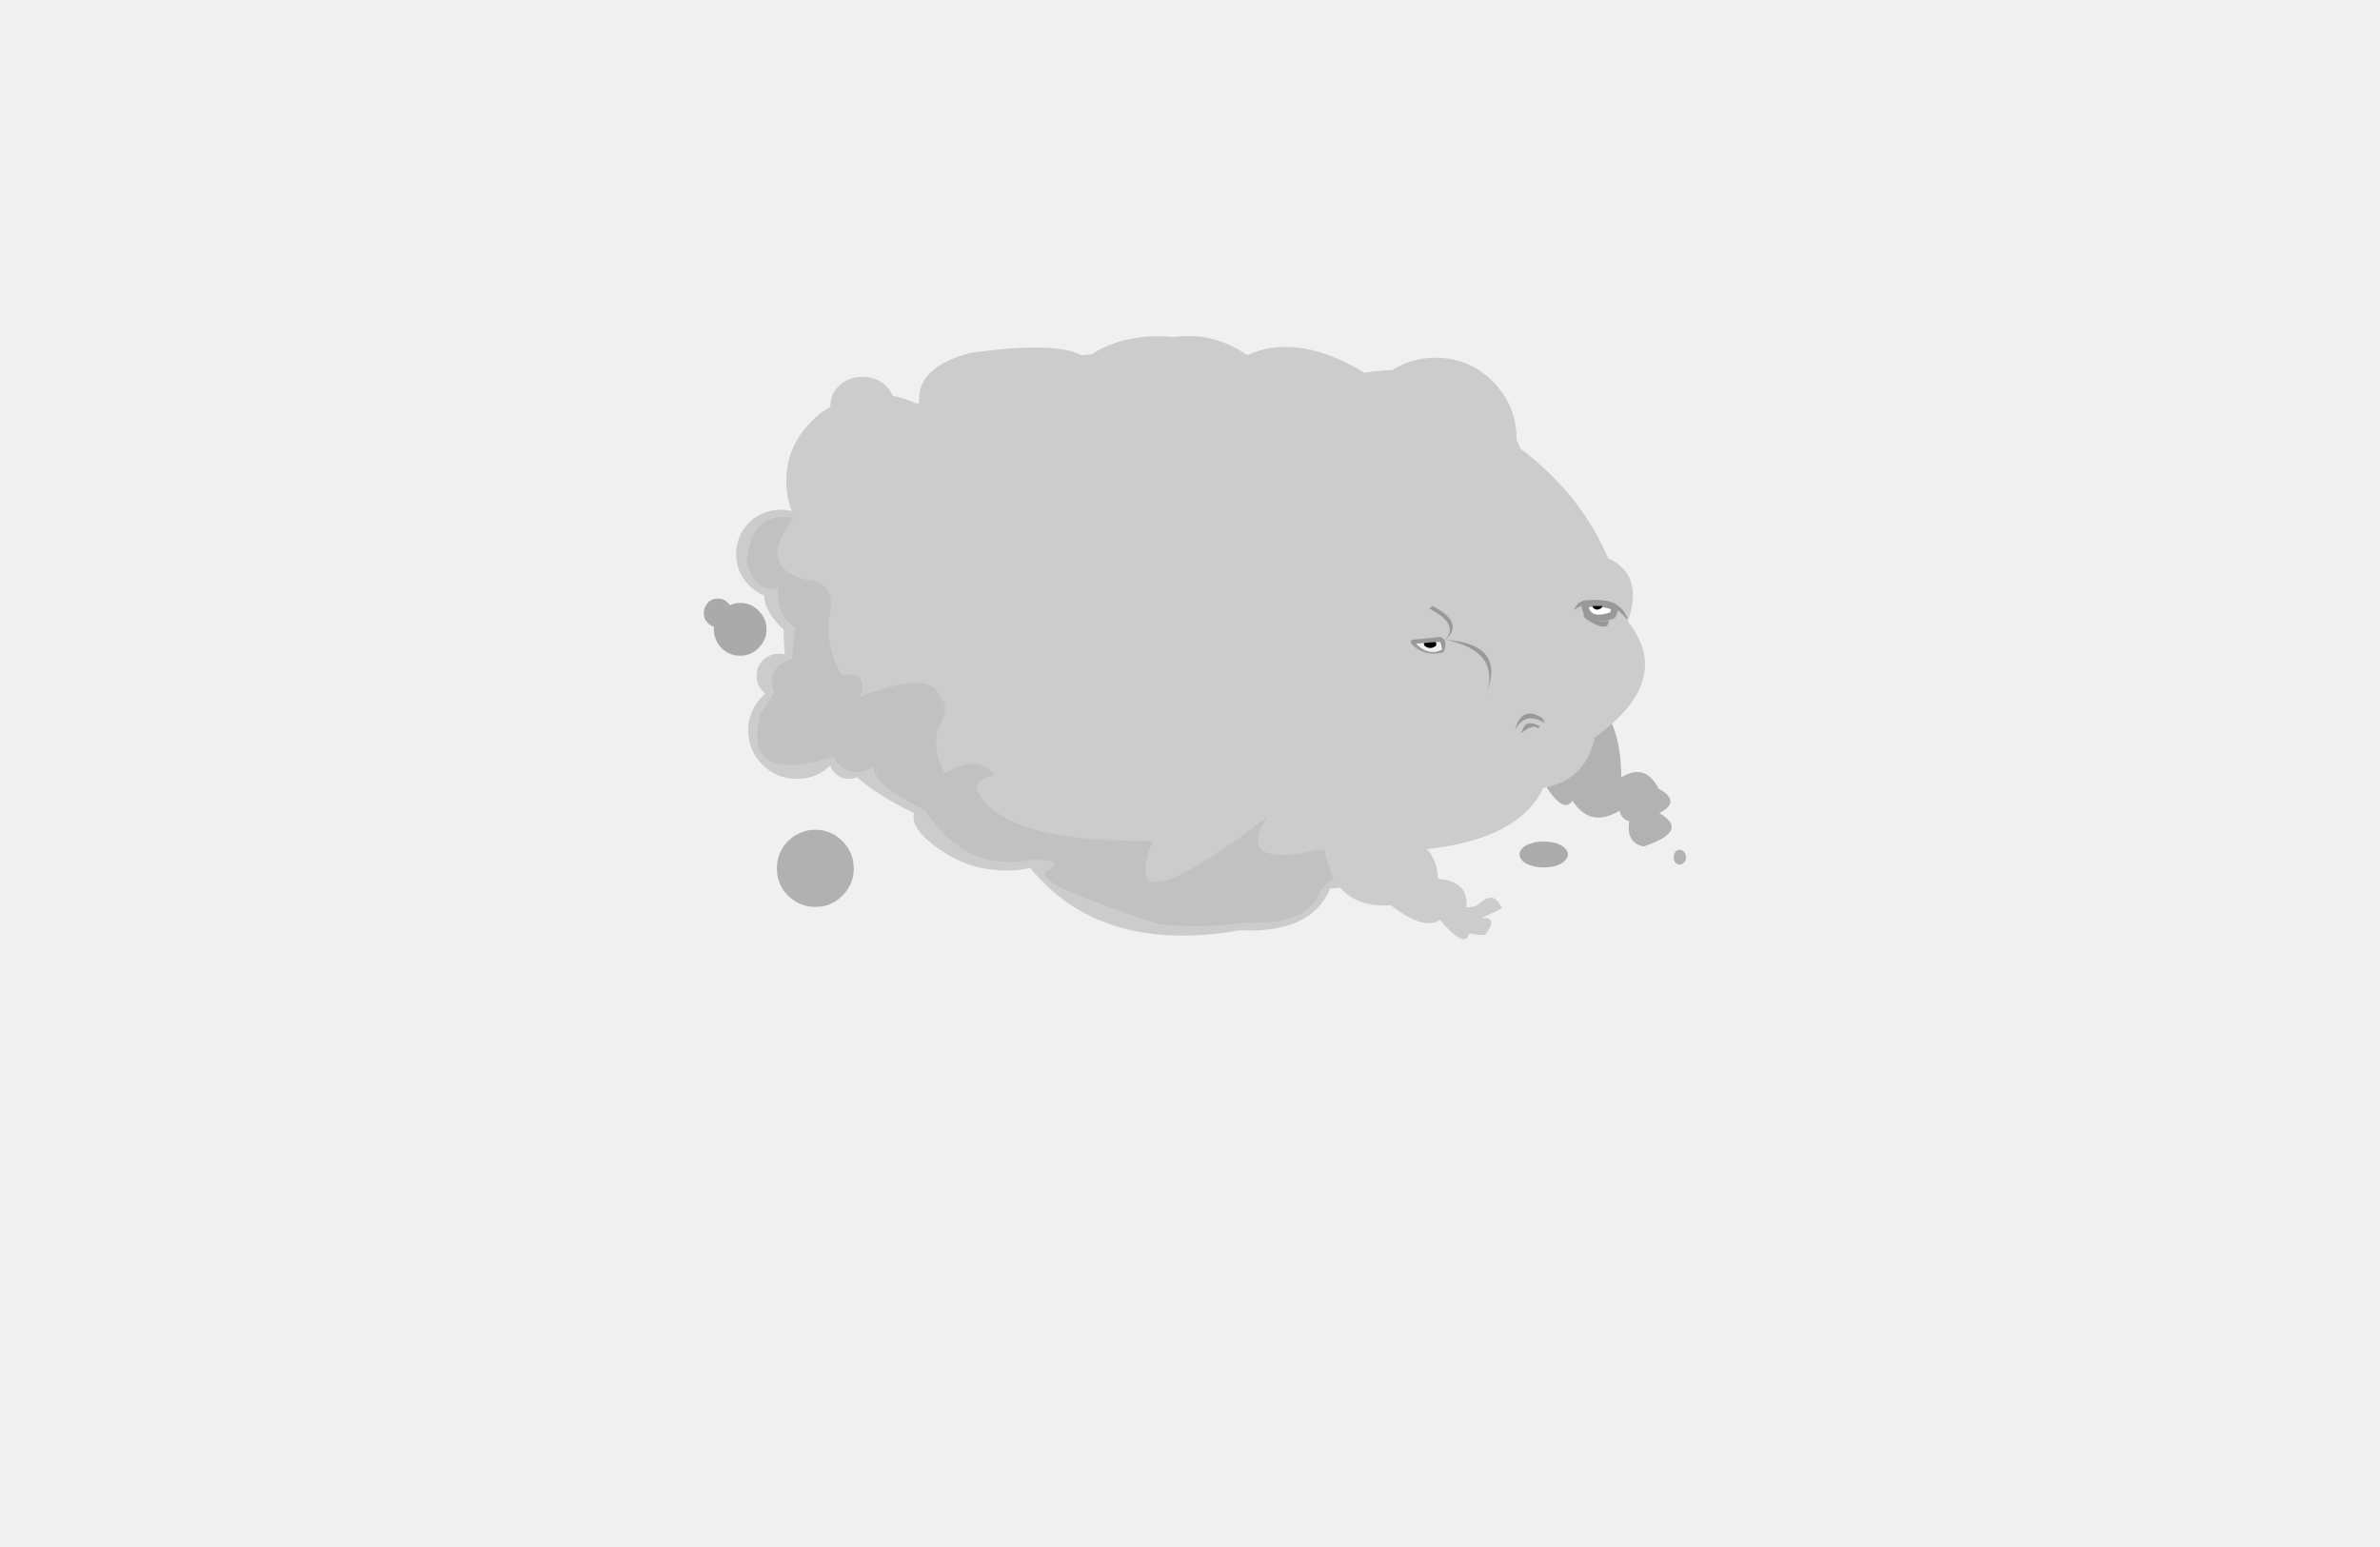
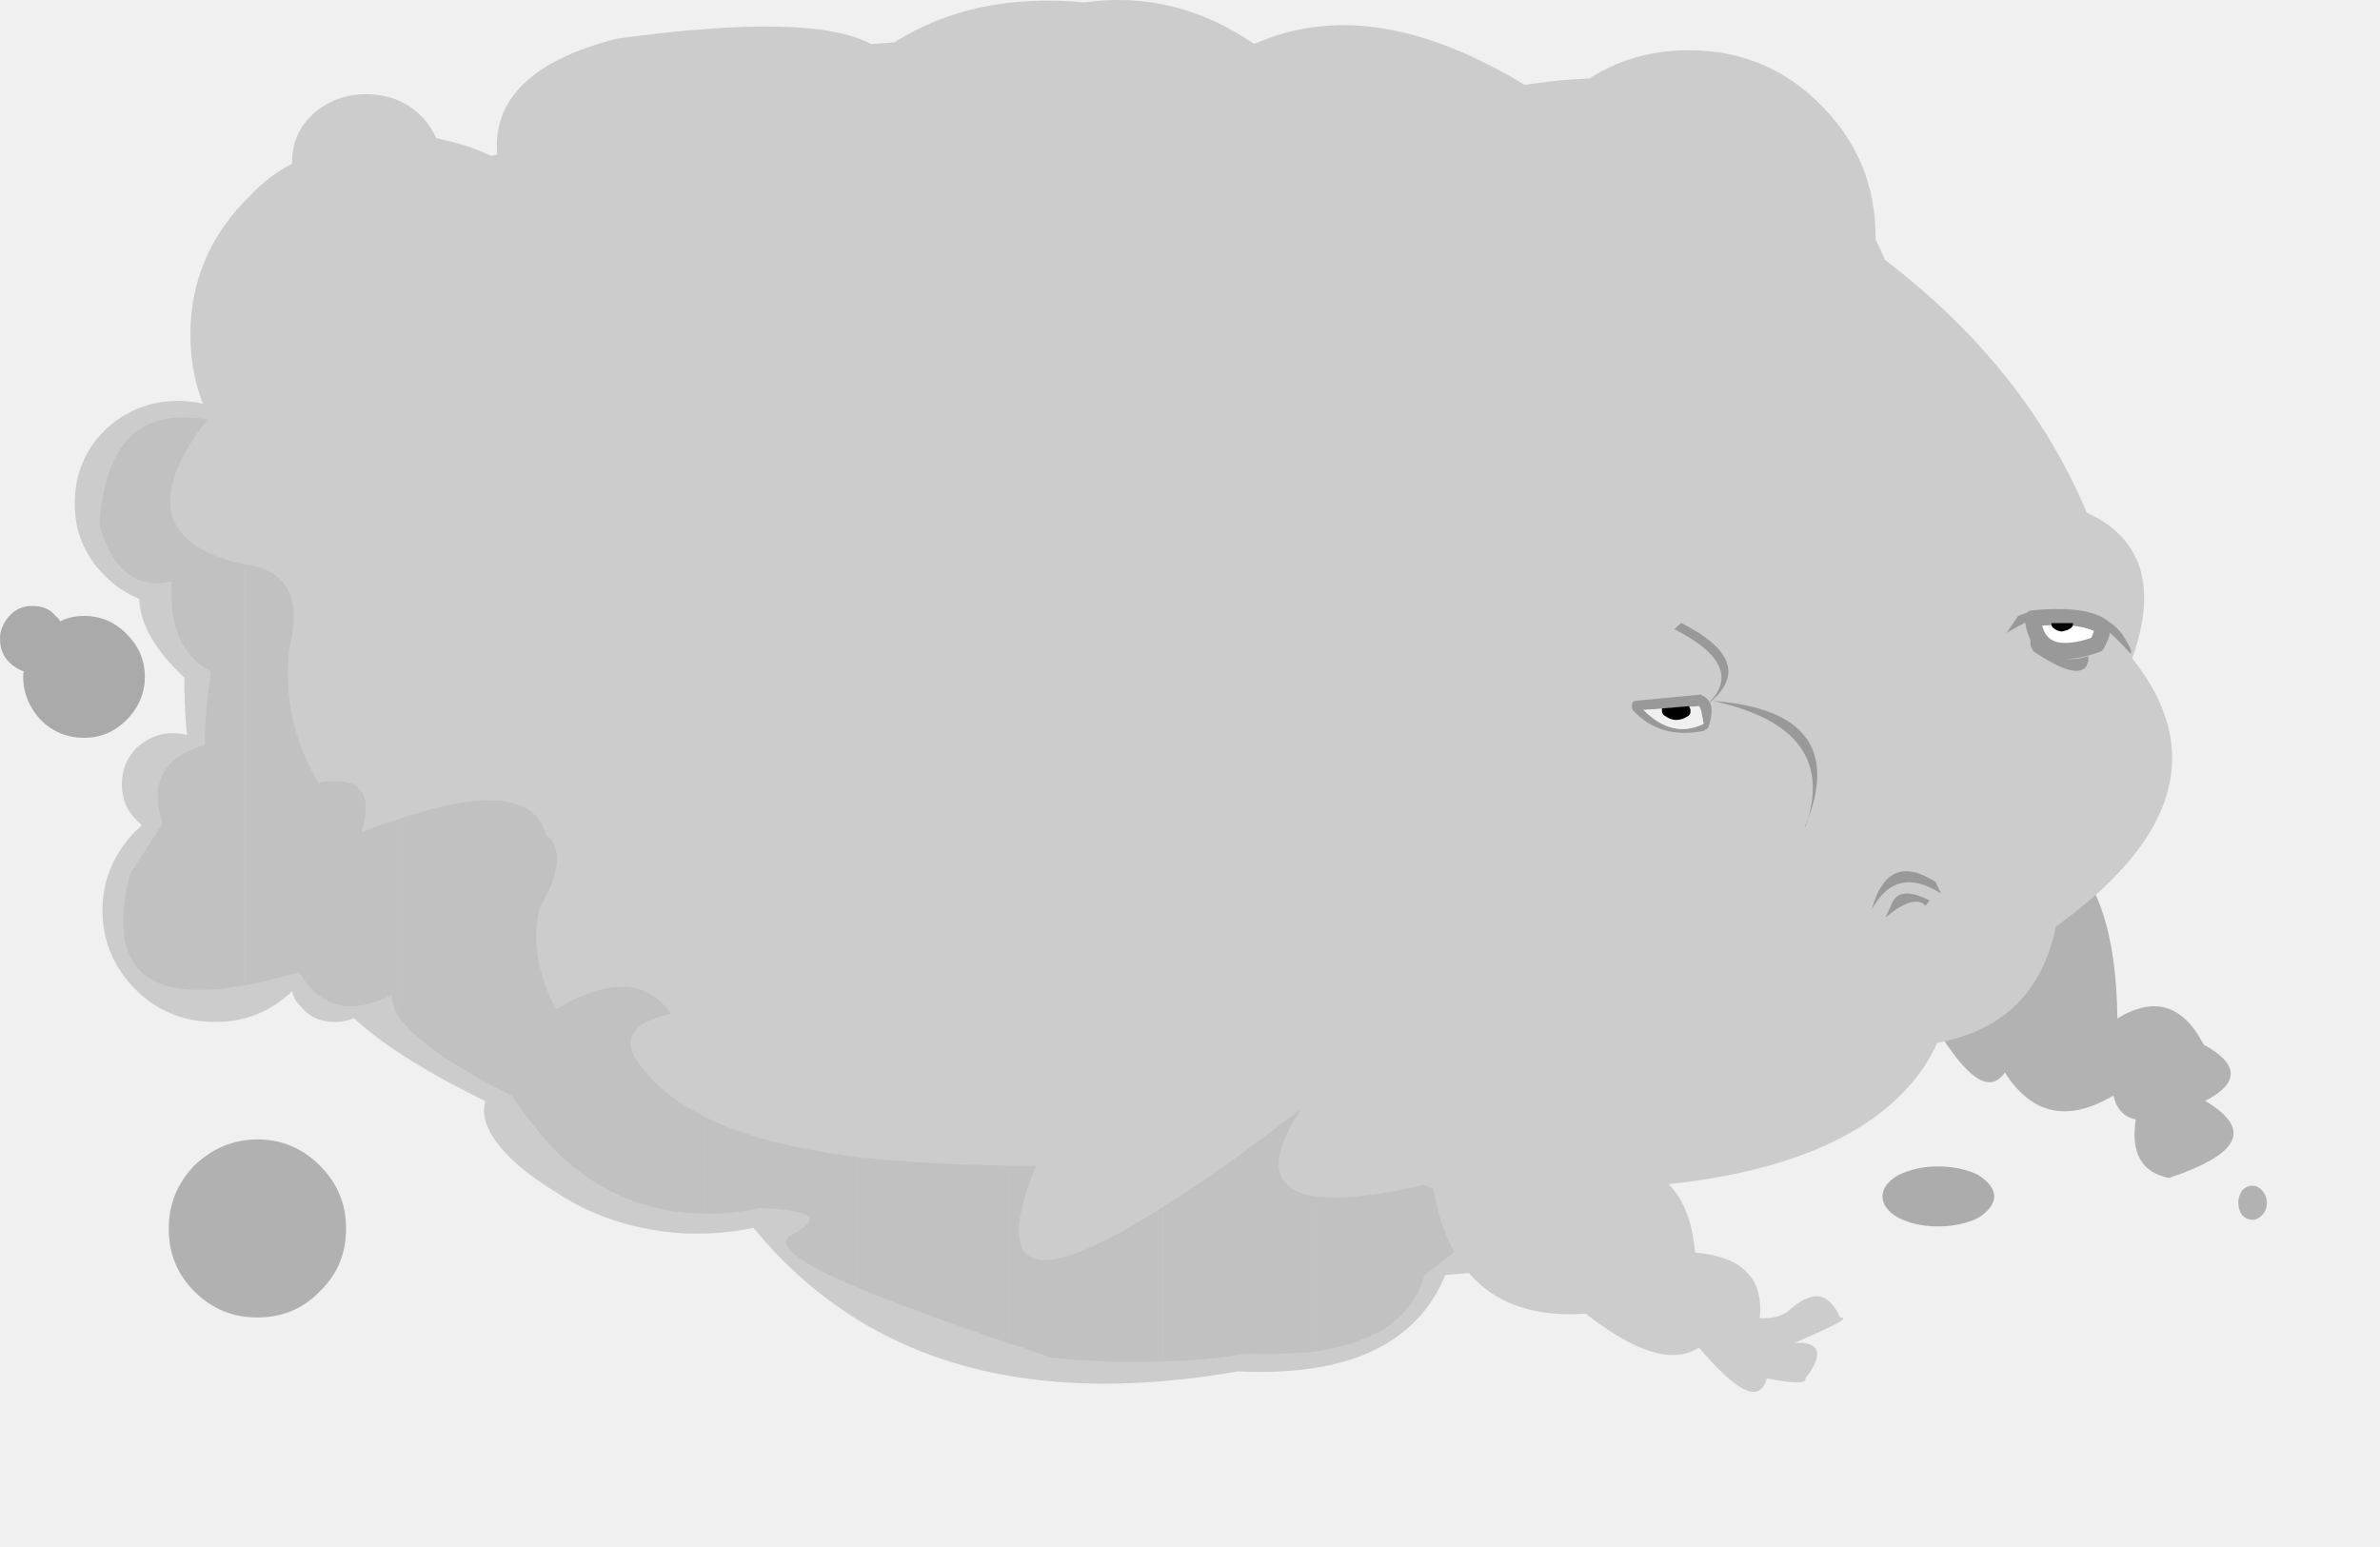
- <svg xmlns="http://www.w3.org/2000/svg" version="1.1" baseProfile="tiny" x="0px" y="0px" width="200px" height="130px" viewBox="-5.71 -65.16 200 300" overflow="visible" xml:space="preserve">
+ <svg xmlns="http://www.w3.org/2000/svg" version="1.1" baseProfile="tiny" x="0px" y="0px" width="200px" height="130px" overflow="visible" xml:space="preserve">
  <defs>
</defs>
  <path fill="#B2B2B2" d="M159.14,70.82l-7.52,4.27c2.79,10.62,6.74,14.71,11.6,12.11c2.33,3.63,4.08,4.66,5.25,2.92  c2.27,3.56,5.31,4.21,9.13,1.94c0.26,1.17,0.91,1.81,1.88,2.01c-0.45,2.85,0.52,4.47,2.79,4.92c5.96-2.01,7.06-4.08,3.04-6.48  c2.91-1.49,2.85-3.11-0.13-4.73c-1.75-3.37-4.14-4.08-7.25-2.2C177.79,71.34,171.51,66.35,159.14,70.82" />
  <path fill="#B2B2B2" d="M190.1,102.11c0.26-0.26,0.39-0.65,0.39-1.04c0-0.39-0.13-0.71-0.39-1.04c-0.26-0.26-0.52-0.39-0.78-0.39  c-0.39,0-0.65,0.13-0.91,0.39c-0.19,0.32-0.32,0.65-0.32,1.04c0,0.39,0.13,0.78,0.32,1.04c0.26,0.26,0.52,0.39,0.91,0.39  C189.58,102.5,189.84,102.37,190.1,102.11" />
  <path fill="#CCCCCC" d="M153.01,8.82c-2.98-3.04-6.74-4.6-11.08-4.6c-4.41,0-8.03,1.55-11.14,4.6c-3.04,3.04-4.6,6.74-4.6,11.08  c0,4.34,1.55,8.1,4.6,11.14c3.11,3.04,6.74,4.6,11.14,4.6c4.34,0,8.1-1.56,11.08-4.6c3.04-3.04,4.6-6.8,4.6-11.14  C157.61,15.56,156.05,11.86,153.01,8.82" />
  <path fill="#CCCCCC" d="M8.81,36.15c-1.69,1.68-2.53,3.76-2.53,6.15s0.84,4.4,2.53,6.09c1.68,1.68,3.76,2.53,6.15,2.53  c2.4,0,4.41-0.84,6.09-2.53c1.62-1.68,2.53-3.69,2.53-6.09s-0.91-4.47-2.53-6.15c-1.68-1.62-3.69-2.46-6.09-2.46  C12.57,33.69,10.49,34.54,8.81,36.15" />
  <path fill="#CCCCCC" d="M72.75,95.36c0-2.33-1.62-4.41-4.92-6.09c-3.24-1.68-7.26-2.53-11.79-2.53c-4.66,0-8.42,0.78-11.47,2.27  c-3.11,1.49-4.34,3.3-3.76,5.25c0.65,1.94,2.59,3.89,5.96,5.96c3.24,2.13,6.93,3.24,10.88,3.43c3.89,0.13,7.38-0.58,10.49-2.2  C71.19,99.83,72.75,97.82,72.75,95.36" />
  <path fill="#CCCCCC" d="M30.77,84.8c0.71-0.71,1.1-1.55,1.1-2.66c0-0.91-0.39-1.81-1.1-2.59c-0.78-0.71-1.62-1.1-2.66-1.1  c-0.26,0-0.58,0.06-0.84,0.13c0.19-0.65,0.26-1.36,0.26-2.07c0-2.59-0.97-4.79-2.85-6.67c-1.68-1.62-3.63-2.59-5.96-2.72  c0.13-0.32,0.13-0.78,0.13-1.17c0-1.23-0.45-2.2-1.3-3.11c-0.78-0.78-1.81-1.23-3.04-1.23c-1.17,0-2.14,0.45-3.04,1.23  c-0.84,0.91-1.23,1.88-1.23,3.04c0,1.23,0.39,2.2,1.23,3.04c0.13,0.13,0.32,0.32,0.45,0.45c-0.19,0.13-0.32,0.32-0.52,0.45  c-1.81,1.88-2.79,4.08-2.79,6.67s0.97,4.86,2.79,6.67c1.81,1.81,4.08,2.72,6.67,2.72c2.53,0,4.66-0.84,6.48-2.59  c0.13,0.65,0.45,1.04,0.91,1.49c0.71,0.78,1.62,1.1,2.66,1.1C29.15,85.9,29.99,85.58,30.77,84.8" />
  <path fill="#AAAAAA" d="M0,53.65c0,0.84,0.26,1.49,0.78,2.01c0.39,0.39,0.78,0.58,1.23,0.78c-0.06,0.13-0.06,0.26-0.06,0.45  c0,1.36,0.52,2.59,1.49,3.63C4.41,61.48,5.64,62,7.06,62c1.42,0,2.59-0.52,3.56-1.49c1.04-1.04,1.55-2.27,1.55-3.63  c0-1.43-0.52-2.59-1.55-3.63c-0.97-0.97-2.14-1.49-3.56-1.49c-0.71,0-1.36,0.13-2.01,0.45c-0.06-0.13-0.19-0.32-0.39-0.45  c-0.45-0.58-1.1-0.84-1.94-0.84c-0.78,0-1.42,0.26-1.94,0.84C0.26,52.35,0,53,0,53.65" />
  <path fill="#CCCCCC" d="M128.13,7.13c-8.68-5.25-16.19-6.35-22.74-3.43c-4.41-3.04-9.2-4.21-14.25-3.5  c-6.15-0.58-11.53,0.52-16,3.37L73.2,3.7c-3.37-1.81-10.49-1.94-21.38-0.45c-7.06,1.81-10.43,5.05-10.04,9.72  c-0.19,0.07-0.32,0.07-0.52,0.13c-1.43-0.71-3.04-1.17-4.6-1.49c-0.32-0.71-0.78-1.43-1.49-2.07c-1.17-1.1-2.72-1.62-4.4-1.62  c-1.68,0-3.17,0.52-4.41,1.62c-1.23,1.1-1.81,2.46-1.81,4.02c0,0,0,0.13,0,0.19c-1.23,0.65-2.4,1.49-3.43,2.59  C17.75,19.57,16,23.52,16,28.12c0,3.89,1.23,7.25,3.69,10.3c-0.65,0.32-1.17,0.84-1.68,1.36c-1.43,1.43-2.46,2.92-3.04,4.66  c-4.53,3.76-4.34,7.97,0.52,12.5c0,11.6,3.3,17.56,9.78,17.94C24.23,80.07,27.53,85,35.43,89.66c1.81,1.1,3.95,2.2,6.35,3.37  c0,0,0,0-0.13,0h20.86v9.13c9.2,11.98,23,16.32,41.52,13.08c9.2,0.45,15.03-2.27,17.43-8.1c14.77-1.1,20.92-3.63,18.27-7.58  c10.95-1.1,18.27-4.47,21.96-9.91c0.39-0.65,0.78-1.23,1.1-2.01c5.51-1.04,8.81-4.21,9.98-9.78c10.36-7.45,12.44-14.96,6.41-22.54  c2.14-6.02,0.84-10.11-3.82-12.24c-3.43-8.16-9.07-15.22-16.97-21.25C153.27,9.66,143.23,4.8,128.13,7.13" />
  <path fill="#ACACAC" d="M162.85,98.02c-1.29,0-2.33,0.26-3.3,0.71c-0.91,0.52-1.36,1.16-1.36,1.81c0,0.65,0.45,1.3,1.36,1.81  c0.97,0.46,2.01,0.71,3.3,0.71c1.3,0,2.46-0.26,3.37-0.71c0.84-0.52,1.36-1.17,1.36-1.81c0-0.65-0.52-1.29-1.36-1.81  C165.32,98.28,164.15,98.02,162.85,98.02" />
  <path fill="#B1B1B1" d="M26.88,97.95c-1.43-1.43-3.17-2.2-5.25-2.2c-2.07,0-3.82,0.78-5.31,2.2c-1.42,1.49-2.14,3.24-2.14,5.31  c0,2.07,0.71,3.82,2.14,5.25c1.49,1.49,3.24,2.2,5.31,2.2c2.07,0,3.82-0.71,5.25-2.2c1.49-1.43,2.2-3.18,2.2-5.25  C29.09,101.19,28.37,99.44,26.88,97.95" />
  <path fill="#C1C1C1" d="M21.05,47.49c-0.19,0-0.32,0-0.52-0.06V82.8c1.43-0.2,2.85-0.65,4.6-1.1c1.81,3.04,4.4,3.63,7.84,1.88  c-0.06,0.52,0.07,1.1,0.45,1.75V68.87c-0.97,0.26-2.01,0.65-3.04,1.04c1.04-3.37-0.19-4.73-3.63-4.15  c-2.07-3.43-2.85-7.19-2.46-11.14C25.33,50.47,24.29,48.14,21.05,47.49" />
  <path fill="#C1C1C1" d="M20.53,47.43c-7.06-1.55-8.16-5.64-3.11-12.18c-5.64-0.97-8.61,1.94-9.07,8.88c1.1,3.82,3.11,5.38,6.09,4.73  c-0.26,3.76,0.84,6.28,3.3,7.58c-0.32,2.07-0.52,4.08-0.52,6.15c-3.56,1.04-4.66,3.24-3.56,6.61l-2.72,4.21  c-2.01,7.77,1.1,10.95,9.59,9.39V47.43" />
  <path fill="#C1C1C1" d="M87.06,97.95c-0.71,0-1.43,0-2.2,0v14.96c1.1,0.32,2.2,0.71,3.43,1.17c3.17,0.32,6.28,0.45,9.39,0.32v-12.96  C86.87,108.38,83.31,107.15,87.06,97.95" />
  <path fill="#C1C1C1" d="M84.86,97.95c-4.86-0.07-9.07-0.32-12.83-0.71v10.95c3.11,1.29,7.32,2.85,12.83,4.73V97.95" />
  <path fill="#C1C1C1" d="M46.32,70.55v3.82C46.96,72.62,46.96,71.39,46.32,70.55" />
  <path fill="#C1C1C1" d="M46.32,74.37v-3.82c-0.13-0.13-0.26-0.26-0.45-0.39c-0.91-3.37-5.05-3.82-12.44-1.3v16.45  c1.17,1.88,4.4,4.15,9.52,6.74c1.1,1.55,2.2,2.98,3.37,4.27V83.96c-1.23-2.59-1.55-5.18-0.97-7.64  C45.73,75.54,46.12,74.89,46.32,74.37" />
  <path fill="#C1C1C1" d="M59.14,93.81c-2.01-1.04-3.63-2.2-4.79-3.63c-2.33-2.53-1.68-4.14,2.01-4.99c-1.94-2.85-5.18-3.04-9.59-0.39  c-0.13-0.26-0.32-0.52-0.45-0.84v12.37c3.56,3.69,7.9,5.64,12.83,5.64V93.81" />
  <path fill="#C1C1C1" d="M66.59,103.72c-1.49,0.78,0.26,2.33,5.44,4.47V97.24c-5.44-0.71-9.72-1.81-12.89-3.43v8.16  c1.56,0.06,3.11-0.13,4.79-0.45C68.34,101.71,69.18,102.36,66.59,103.72" />
  <path fill="#C1C1C1" d="M123.47,100.74v3.5l1.62-1.23l10.62-0.65C131.05,102.17,126.9,101.58,123.47,100.74" />
  <path fill="#C1C1C1" d="M123.47,104.24v-3.5c-1.43-0.32-2.66-0.71-3.89-1.17c-4.02,0.97-7,1.23-9,0.97v13.02  c5.18-0.78,8.16-2.91,9.13-6.41L123.47,104.24" />
  <path fill="#C1C1C1" d="M97.69,114.41c2.33-0.06,4.66-0.26,7-0.65c2.14,0.06,4.08,0,5.9-0.2v-13.02c-3.69-0.52-4.15-2.91-1.23-7.38  c-4.53,3.5-8.42,6.28-11.66,8.29V114.41" />
  <path fill="#CCCCCC" d="M116.02,82.92c-4.15,4.41-4.99,7.51-2.4,9.14l6.67,6.74c1.04,8.29,5.44,12.11,12.96,11.59  c4.15,3.24,7.32,4.28,9.52,2.85c3.24,3.82,5.12,4.73,5.7,2.59c2.27,0.45,3.37,0.45,3.24,0c1.62-2.07,1.23-3.11-0.91-2.98  c3.43-1.49,4.73-2.14,3.82-2.14c-0.91-2.07-2.2-2.33-4.08-0.78c-0.52,0.58-1.43,0.9-2.66,0.84c0.33-3.3-1.43-5.18-5.44-5.51  c-0.39-4.6-2.46-7.12-6.22-7.58c-0.13-3.37-2.07-6.22-5.76-8.55C137.72,82.99,132.86,80.92,116.02,82.92" />
  <path fill="#999999" d="M161.82,76.12l0.32-0.45c-1.49-0.78-2.53-0.78-3.04,0l-0.65,1.42C160,75.8,161.17,75.41,161.82,76.12" />
  <path fill="#999999" d="M163.11,75.09l-0.45-0.97c-2.72-1.75-4.47-0.97-5.38,2.33C158.64,73.92,160.59,73.47,163.11,75.09" />
  <path fill="#999999" d="M143.16,58.5c-0.13,0-0.13-0.13-0.26-0.13l-5.44,0.52c-0.06,0-0.2,0.06-0.26,0.13  c-0.06,0.13-0.06,0.19-0.06,0.32s0,0.19,0.06,0.32c1.49,1.62,3.43,2.27,6.02,1.75c0.06-0.13,0.13-0.13,0.19-0.13l0.13-0.13  l-0.39-0.32c-1.75,0.84-3.43,0.45-5.05-1.17l4.66-0.32c0.19,0.19,0.26,0.78,0.39,1.49l0.39,0.32C144,59.86,143.94,58.96,143.16,58.5  " />
  <path fill="#F0F0F0" d="M143.16,60.83c-0.13-0.71-0.19-1.29-0.39-1.49l-4.66,0.32C139.73,61.29,141.41,61.68,143.16,60.83" />
  <path d="M142.06,59.73c0-0.13-0.06-0.26-0.13-0.39l-2.27,0.19v0.19c0,0.26,0.13,0.39,0.39,0.52c0.19,0.13,0.45,0.26,0.84,0.26  c0.32,0,0.65-0.13,0.84-0.26C142,60.12,142.06,59.99,142.06,59.73" />
  <path fill="#999999" d="M141.28,52.35l-0.58,0.52c4.21,2.14,5.05,4.34,2.59,6.48C146.46,56.95,145.75,54.62,141.28,52.35" />
  <path fill="#999999" d="M151.71,69.52v-0.13c2.66-6.41,0-9.91-7.77-10.49C151.06,60.45,153.66,63.94,151.71,69.52" />
  <path fill="#FFFFFF" d="M176.2,54.16c0.45-0.84,0.58-1.43,0.39-1.55c-1.1-0.71-3.04-0.91-5.77-0.65  C171.08,54.62,172.89,55.33,176.2,54.16" />
  <path fill="none" stroke="#999999" stroke-width="1.35" stroke-linecap="round" stroke-linejoin="round" d="M176.59,52.61  c-1.1-0.71-3.04-0.91-5.77-0.65c0.26,2.66,2.07,3.37,5.38,2.2C176.65,53.32,176.78,52.74,176.59,52.61" />
  <path d="M173.87,52.87c0.26-0.13,0.33-0.26,0.33-0.45c0-0.06,0-0.06,0-0.06h-1.82l0,0c0,0.26,0.06,0.39,0.33,0.52  c0.13,0.13,0.32,0.13,0.52,0.19C173.48,53,173.67,53,173.87,52.87" />
  <path fill="#999999" d="M170.63,54.29l0.26,0.45c2.79,1.88,4.34,2.14,4.6,0.78v-0.39c-2.46,0.78-4.08-0.19-4.86-2.79V54.29" />
  <path fill="#999999" d="M172.38,51.57c-0.71-0.39-1.62-0.32-2.79,0.19l-0.97,1.43C169.98,52.35,171.27,51.77,172.38,51.57" />
  <path fill="#999999" d="M179.05,54.94c0.06-0.13,0.06-0.32-0.06-0.52c-0.91-1.88-2.07-2.66-3.37-2.46  C176.59,52.41,177.75,53.52,179.05,54.94" />
</svg>
